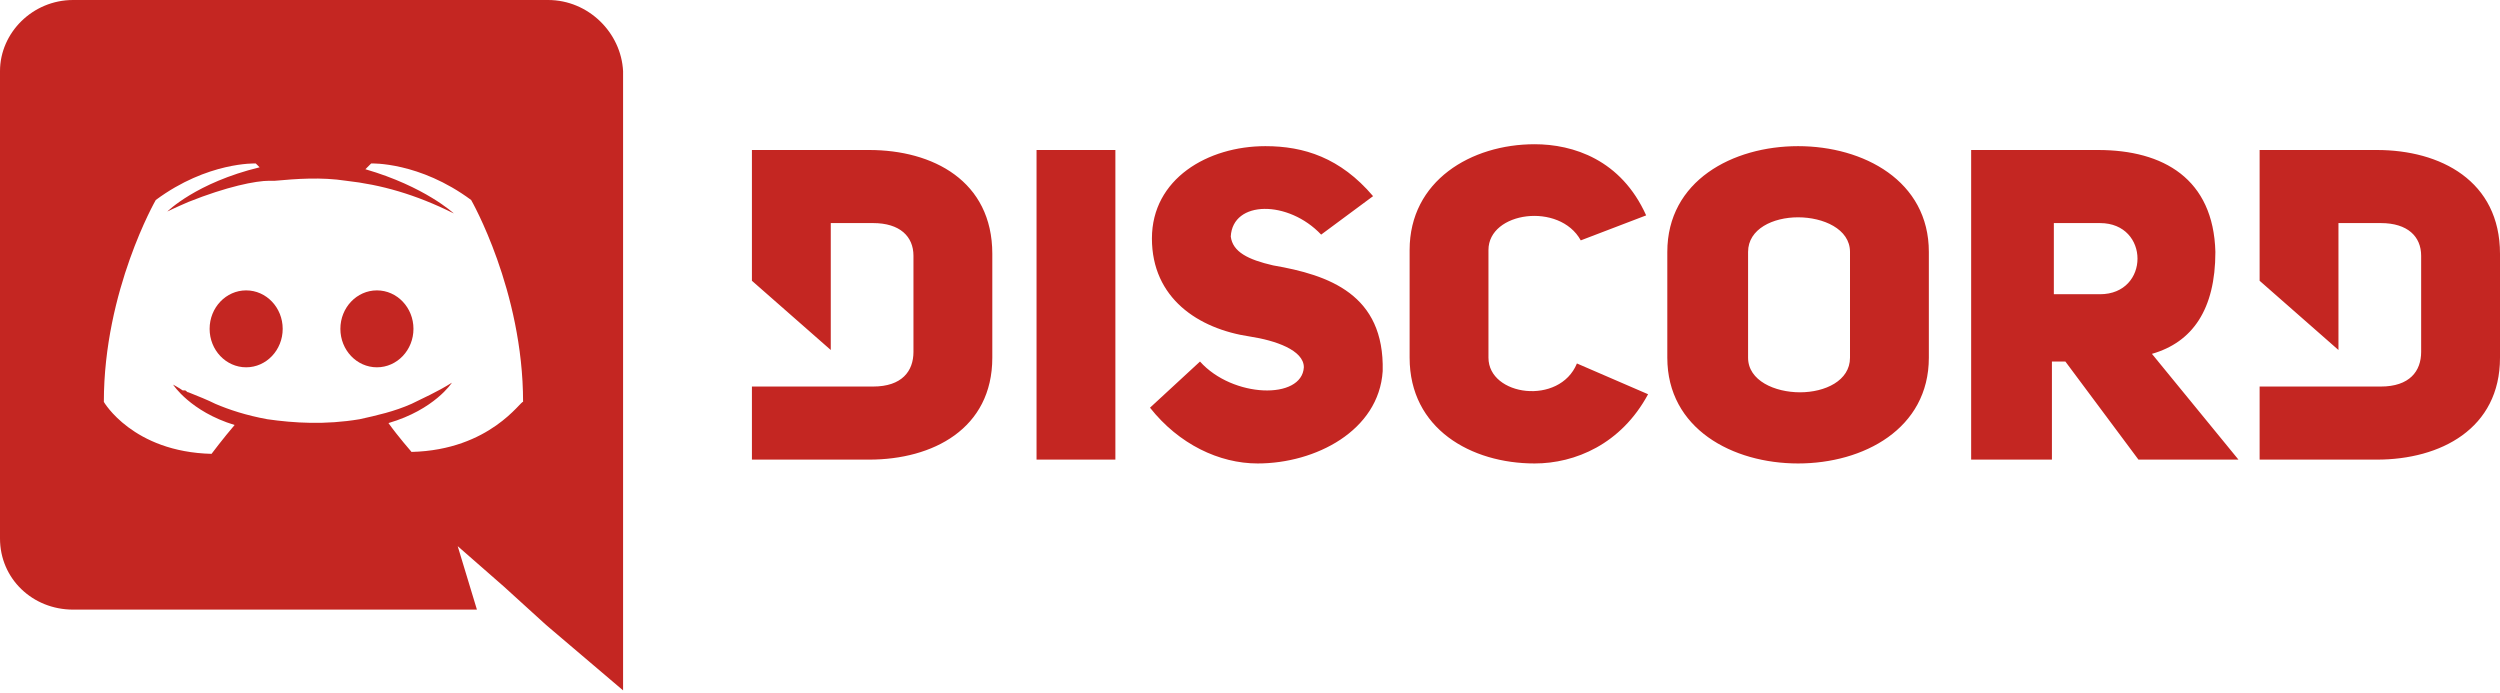
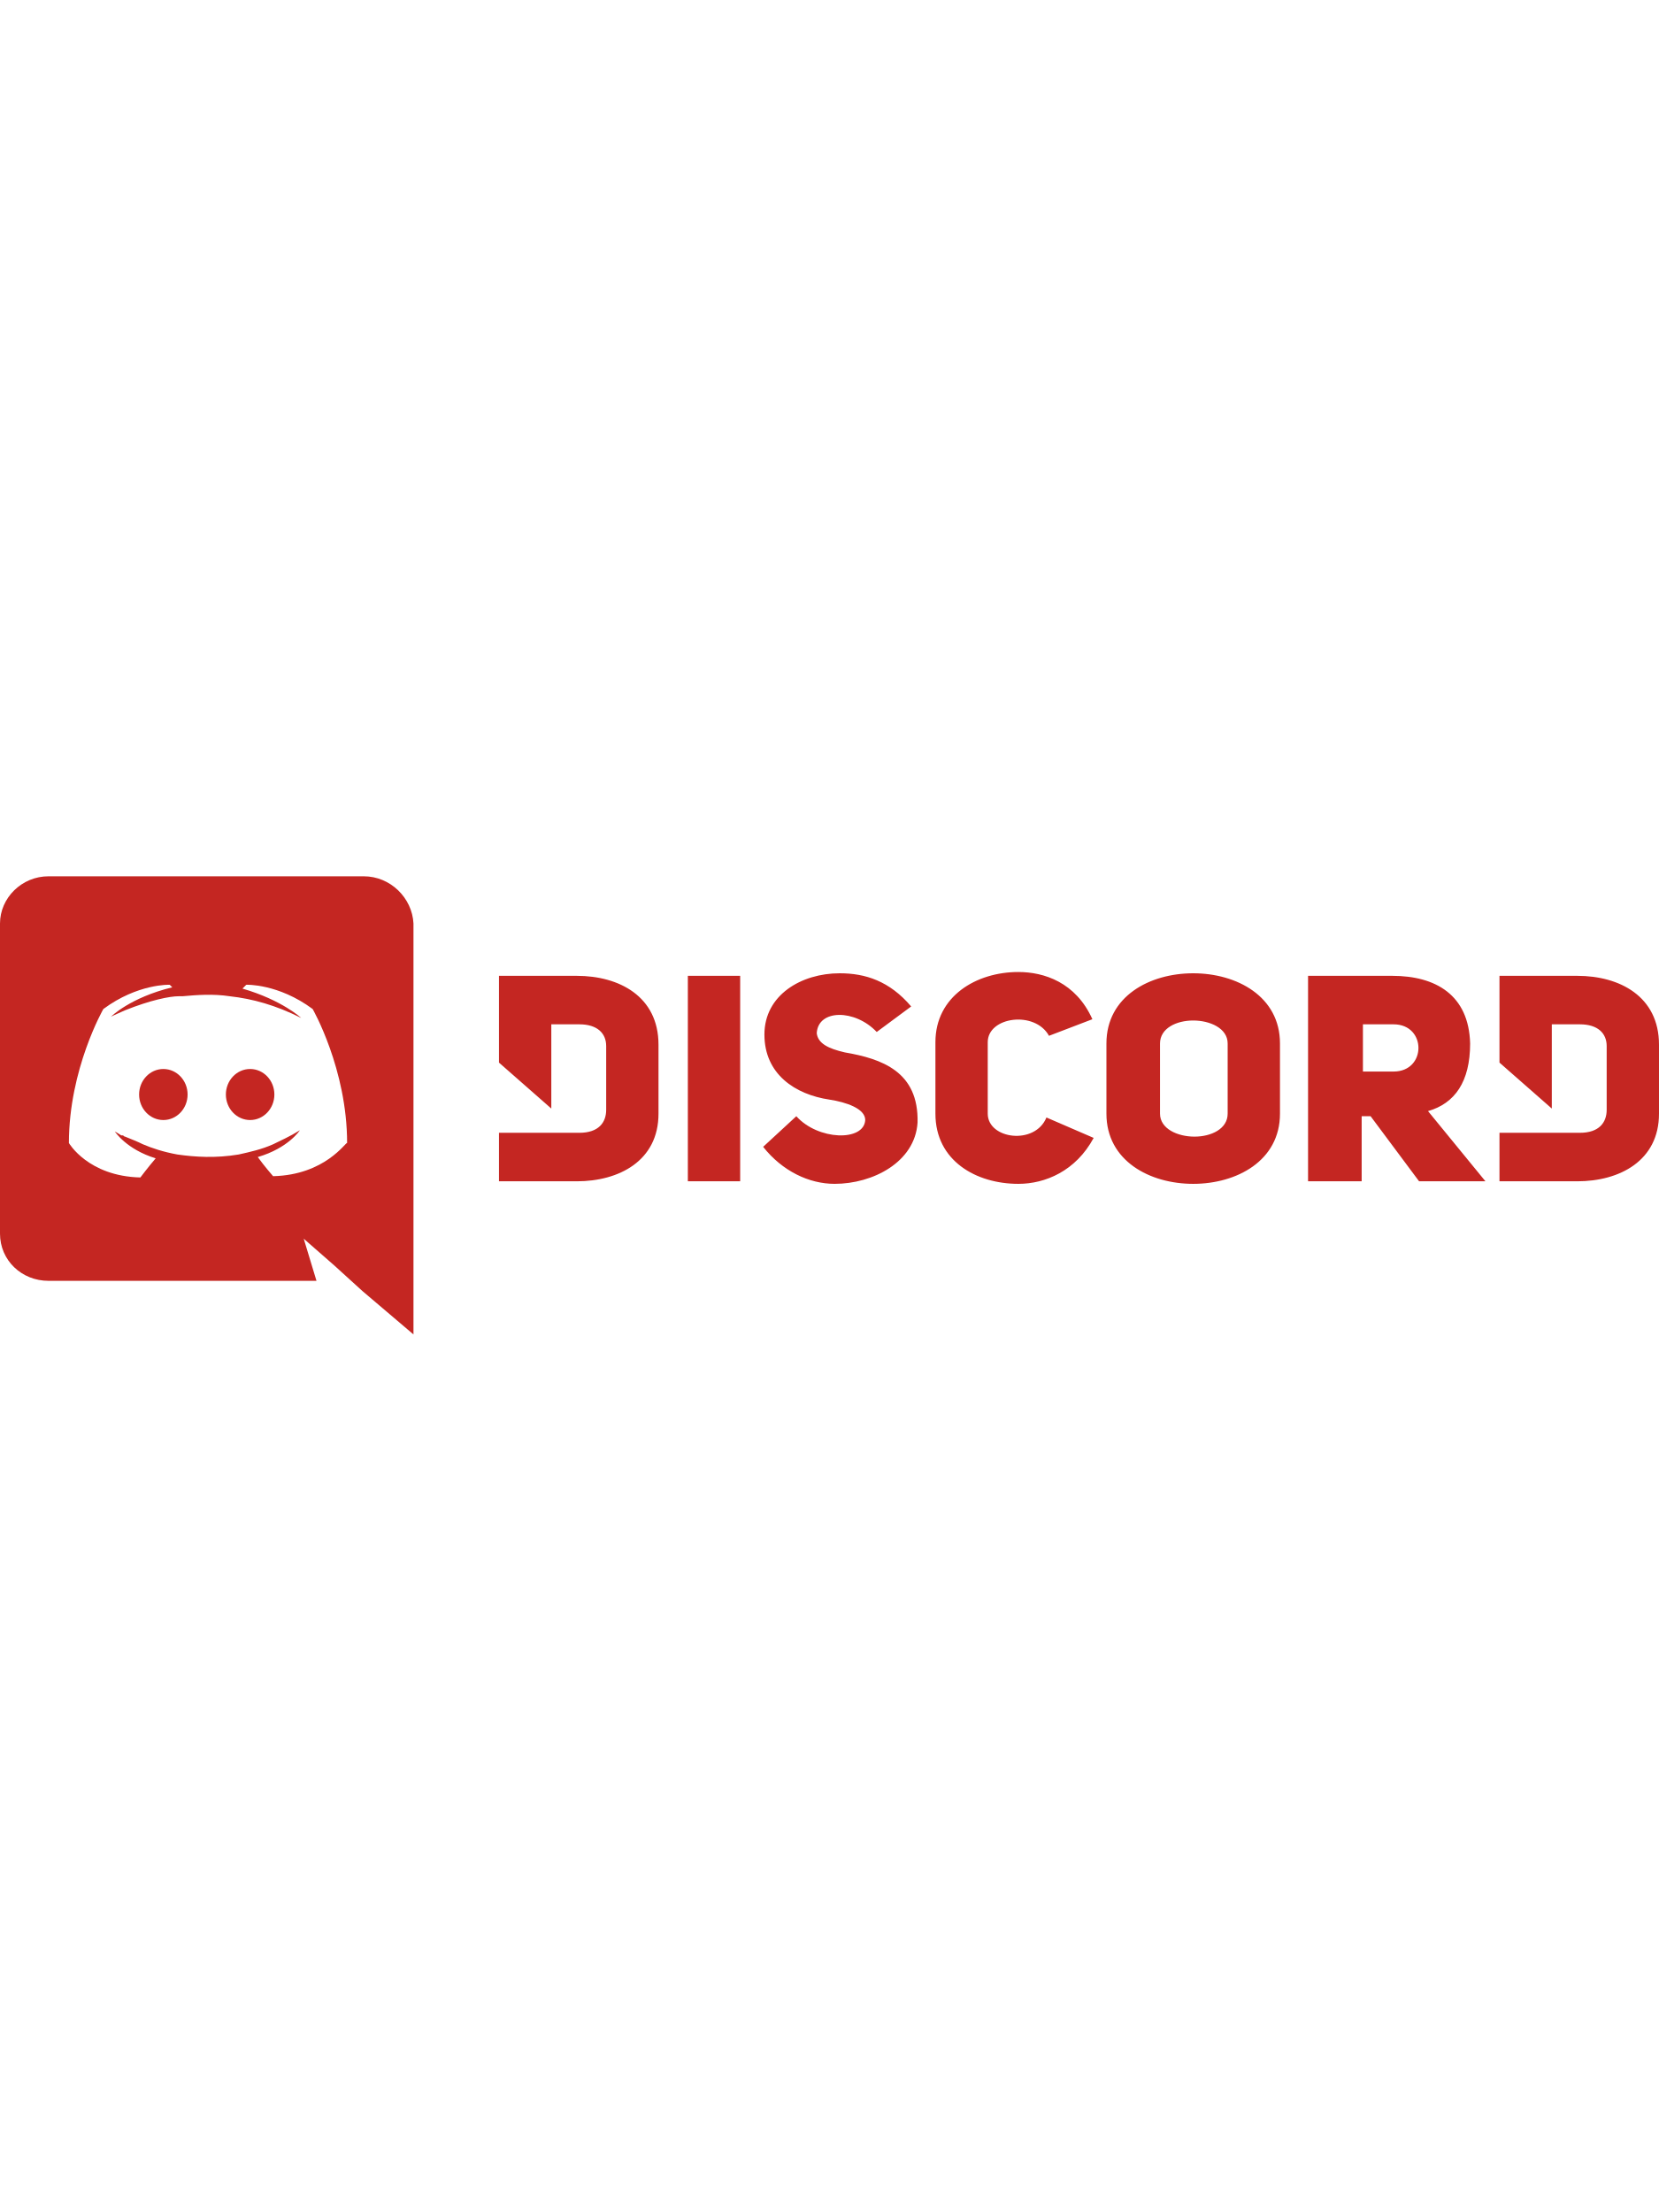
- <svg xmlns="http://www.w3.org/2000/svg" version="1.1" id="Layer_1" x="0px" y="0px" viewBox="0 0 130 36" style="enable-background:new 0 0 130 36;" xml:space="preserve">
-   <style type="text/css">
- 	 	.st0{fill:#c42622;}
- 	 </style>
+ <svg xmlns="http://www.w3.org/2000/svg" version="1.1" id="Layer_1" x="0px" y="0px" width="480px" height="640px" viewBox="0 0 480 640" enable-background="new 0 0 480 640" xml:space="preserve">
  <g>
-     <ellipse class="st0" cx="19.6" cy="17.1" rx="1.9" ry="2" />
-     <ellipse class="st0" cx="12.8" cy="17.1" rx="1.9" ry="2" />
-     <path class="st0" d="M28.5,0H3.8C1.7,0,0,1.7,0,3.7v24.3c0,2.1,1.7,3.7,3.8,3.7h21l-1-3.3l2.4,2.1l2.2,2l4,3.4v-7.9v-1.8V3.7   C32.3,1.7,30.6,0,28.5,0z M21.4,23.5c0,0-0.7-0.8-1.2-1.5c2.4-0.7,3.3-2.1,3.3-2.1c-0.8,0.5-1.5,0.8-2.1,1.1   c-0.9,0.4-1.8,0.6-2.7,0.8c-1.8,0.3-3.4,0.2-4.8,0c-1.1-0.2-2-0.5-2.7-0.8c-0.4-0.2-0.9-0.4-1.4-0.6c-0.1,0-0.1-0.1-0.2-0.1   c0,0-0.1,0-0.1,0c-0.3-0.2-0.5-0.3-0.5-0.3s0.9,1.4,3.2,2.1c-0.6,0.7-1.2,1.5-1.2,1.5c-4.1-0.1-5.6-2.7-5.6-2.7   c0-5.8,2.7-10.5,2.7-10.5c2.7-2,5.2-1.9,5.2-1.9l0.2,0.2C10.2,9.5,8.7,11,8.7,11s0.4-0.2,1.1-0.5c2-0.8,3.5-1.1,4.2-1.1   c0.1,0,0.2,0,0.3,0c1.1-0.1,2.4-0.2,3.7,0c1.8,0.2,3.6,0.7,5.6,1.7c0,0-1.5-1.4-4.6-2.3l0.3-0.3c0,0,2.5-0.1,5.2,1.9   c0,0,2.7,4.7,2.7,10.5C27.1,20.8,25.5,23.4,21.4,23.5z" />
+     <ellipse fill="#C42622" cx="72.369" cy="316.677" rx="7.016" ry="7.384" />
+     <ellipse fill="#C42622" cx="47.262" cy="316.677" rx="7.015" ry="7.384" />
+     <path fill="#C42622" d="M105.231,253.539h-91.2C6.277,253.539,0,259.815,0,267.2v89.723c0,7.754,6.276,13.662,14.03,13.662H91.57   L87.877,358.4l8.861,7.754l8.123,7.385l14.77,12.554v-29.17v-6.646V267.2C119.262,259.815,112.985,253.539,105.231,253.539z    M79.016,340.307c0,0-2.585-2.953-4.432-5.538c8.862-2.585,12.185-7.754,12.185-7.754c-2.953,1.846-5.538,2.954-7.754,4.062   c-3.322,1.477-6.646,2.216-9.969,2.954c-6.646,1.107-12.554,0.738-17.723,0c-4.062-0.738-7.385-1.847-9.97-2.954   c-1.477-0.738-3.323-1.477-5.169-2.216c-0.369,0-0.369-0.369-0.738-0.369h-0.369c-1.108-0.738-1.847-1.107-1.847-1.107   s3.323,5.169,11.815,7.754c-2.216,2.585-4.431,5.538-4.431,5.538c-15.139-0.369-20.677-9.969-20.677-9.969   c0-21.415,9.969-38.77,9.969-38.77c9.97-7.385,19.2-7.016,19.2-7.016l0.738,0.739c-12.185,2.953-17.723,8.492-17.723,8.492   s1.477-0.738,4.062-1.847c7.385-2.953,12.923-4.062,15.508-4.062c0.369,0,0.738,0,1.107,0c4.062-0.369,8.861-0.738,13.661,0   c6.646,0.739,13.293,2.585,20.678,6.277c0,0-5.539-5.169-16.985-8.492l1.108-1.108c0,0,9.23-0.369,19.199,7.016   c0,0,9.97,17.354,9.97,38.77C100.062,330.339,94.154,339.938,79.016,340.307z" />
  </g>
-   <path class="st0" d="M45.2,7.8h-6.1v6.8l4.1,3.6v-6.6h2.2c1.4,0,2.1,0.7,2.1,1.7v5c0,1-0.6,1.8-2.1,1.8h-6.3v3.8h6.1  c3.3,0,6.4-1.6,6.4-5.3v-5.4C51.6,9.4,48.5,7.8,45.2,7.8z M77.4,18.6v-5.6c0-2,3.7-2.5,4.8-0.5l3.4-1.3c-1.3-2.9-3.8-3.7-5.8-3.7  c-3.3,0-6.5,1.9-6.5,5.5v5.6c0,3.7,3.2,5.5,6.5,5.5c2.1,0,4.5-1,5.9-3.6L82,18.9C81.1,21.1,77.4,20.6,77.4,18.6z M66.2,13.8  c-1.3-0.3-2.1-0.7-2.2-1.5c0.1-1.9,3-1.9,4.7-0.1l2.7-2c-1.7-2-3.6-2.6-5.6-2.6c-3,0-5.9,1.7-5.9,4.8c0,3.1,2.4,4.7,5.1,5.1  c1.3,0.2,2.8,0.7,2.8,1.6c-0.1,1.7-3.7,1.6-5.4-0.3l-2.6,2.4c1.5,1.9,3.6,2.9,5.6,2.9c3,0,6.3-1.7,6.5-4.8  C72,15.3,69.1,14.3,66.2,13.8z M53.8,23.9H58V7.8h-4.1V23.9z M123.6,7.8h-6.1v6.8l4.1,3.6v-6.6h2.2c1.4,0,2.1,0.7,2.1,1.7v5  c0,1-0.6,1.8-2.1,1.8h-6.3v3.8h6.1c3.3,0,6.4-1.6,6.4-5.3v-5.4C130,9.4,126.9,7.8,123.6,7.8z M93.5,7.6c-3.4,0-6.8,1.8-6.8,5.5v5.5  c0,3.7,3.4,5.5,6.8,5.5c3.4,0,6.8-1.8,6.8-5.5v-5.5C100.3,9.4,96.9,7.6,93.5,7.6z M96.2,18.6c0,1.2-1.3,1.8-2.6,1.8  c-1.3,0-2.7-0.6-2.7-1.8v-5.5c0-1.2,1.3-1.8,2.6-1.8c1.3,0,2.7,0.6,2.7,1.8V18.6z M115.2,13.1c-0.1-3.8-2.7-5.3-6.1-5.3h-6.6v16.1  h4.2v-5.1h0.7l3.8,5.1h5.2l-4.5-5.5C114,17.8,115.2,16.1,115.2,13.1z M109.2,15.3h-2.4v-3.7h2.4C111.8,11.6,111.8,15.3,109.2,15.3z" />
+   <path fill="#C42622" d="M166.892,282.339h-22.522v25.107l15.139,13.292v-24.369h8.123c5.169,0,7.754,2.585,7.754,6.277v18.462  c0,3.691-2.216,6.646-7.754,6.646h-23.262v14.031h22.522c12.186,0,23.631-5.908,23.631-19.569v-19.938  C190.523,288.246,179.077,282.339,166.892,282.339z M285.784,322.216v-20.677c0-7.385,13.661-9.231,17.723-1.847l12.555-4.8  c-4.801-10.708-14.031-13.661-21.416-13.661c-12.185,0-24,7.015-24,20.308v20.677c0,13.661,11.815,20.308,24,20.308  c7.754,0,16.615-3.692,21.785-13.292l-13.662-5.908C299.446,331.446,285.784,329.6,285.784,322.216z M244.431,304.492  c-4.8-1.107-7.754-2.584-8.123-5.538c0.369-7.016,11.077-7.016,17.354-0.369l9.97-7.385c-6.277-7.385-13.293-9.6-20.678-9.6  c-11.076,0-21.784,6.276-21.784,17.723s8.861,17.354,18.831,18.831c4.8,0.738,10.338,2.584,10.338,5.907  c-0.369,6.277-13.661,5.908-19.938-1.107l-9.6,8.861c5.538,7.016,13.292,10.708,20.677,10.708c11.077,0,23.262-6.277,24-17.724  C265.846,310.031,255.139,306.339,244.431,304.492z M198.646,341.785h15.508v-59.446h-15.138v59.446H198.646z M456.369,282.339  h-22.523v25.107l15.139,13.292v-24.369h8.123c5.169,0,7.754,2.585,7.754,6.277v18.462c0,3.691-2.216,6.646-7.754,6.646h-23.262  v14.031h22.523c12.185,0,23.63-5.908,23.63-19.569v-19.938C480,288.246,468.554,282.339,456.369,282.339z M345.231,281.6  c-12.554,0-25.107,6.646-25.107,20.308v20.308c0,13.661,12.554,20.308,25.107,20.308s25.107-6.646,25.107-20.308v-20.308  C370.338,288.246,357.784,281.6,345.231,281.6z M355.199,322.216c0,4.431-4.8,6.646-9.6,6.646s-9.97-2.215-9.97-6.646v-20.308  c0-4.431,4.801-6.646,9.601-6.646s9.969,2.216,9.969,6.646V322.216z M425.354,301.908c-0.369-14.031-9.97-19.569-22.523-19.569  h-24.369v59.446h15.508v-18.831h2.585l14.03,18.831h19.2l-16.615-20.308C420.923,319.261,425.354,312.985,425.354,301.908z   M403.199,310.031h-8.861v-13.662h8.861C412.8,296.369,412.8,310.031,403.199,310.031z" />
</svg>
